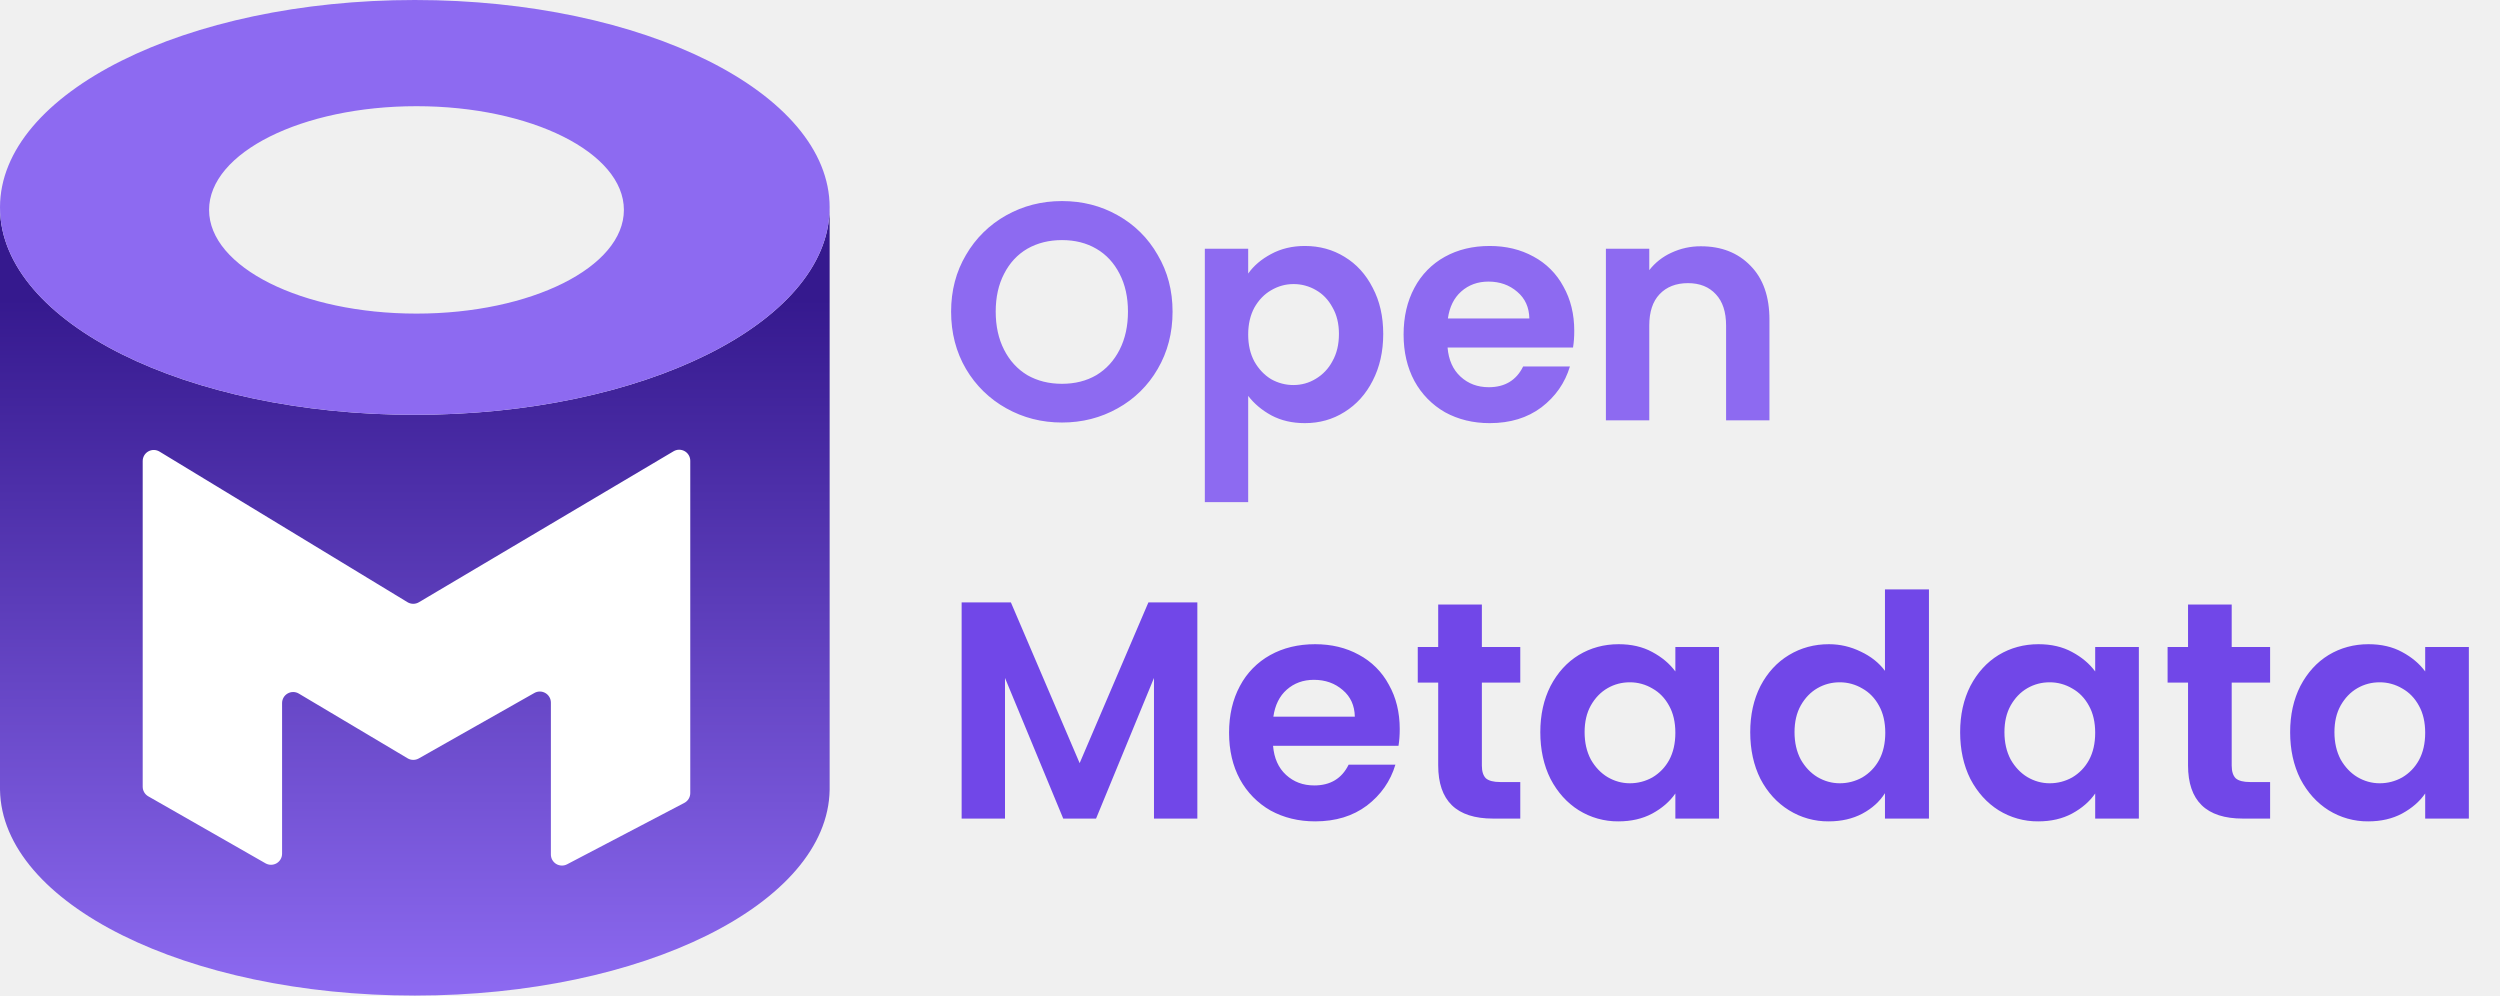
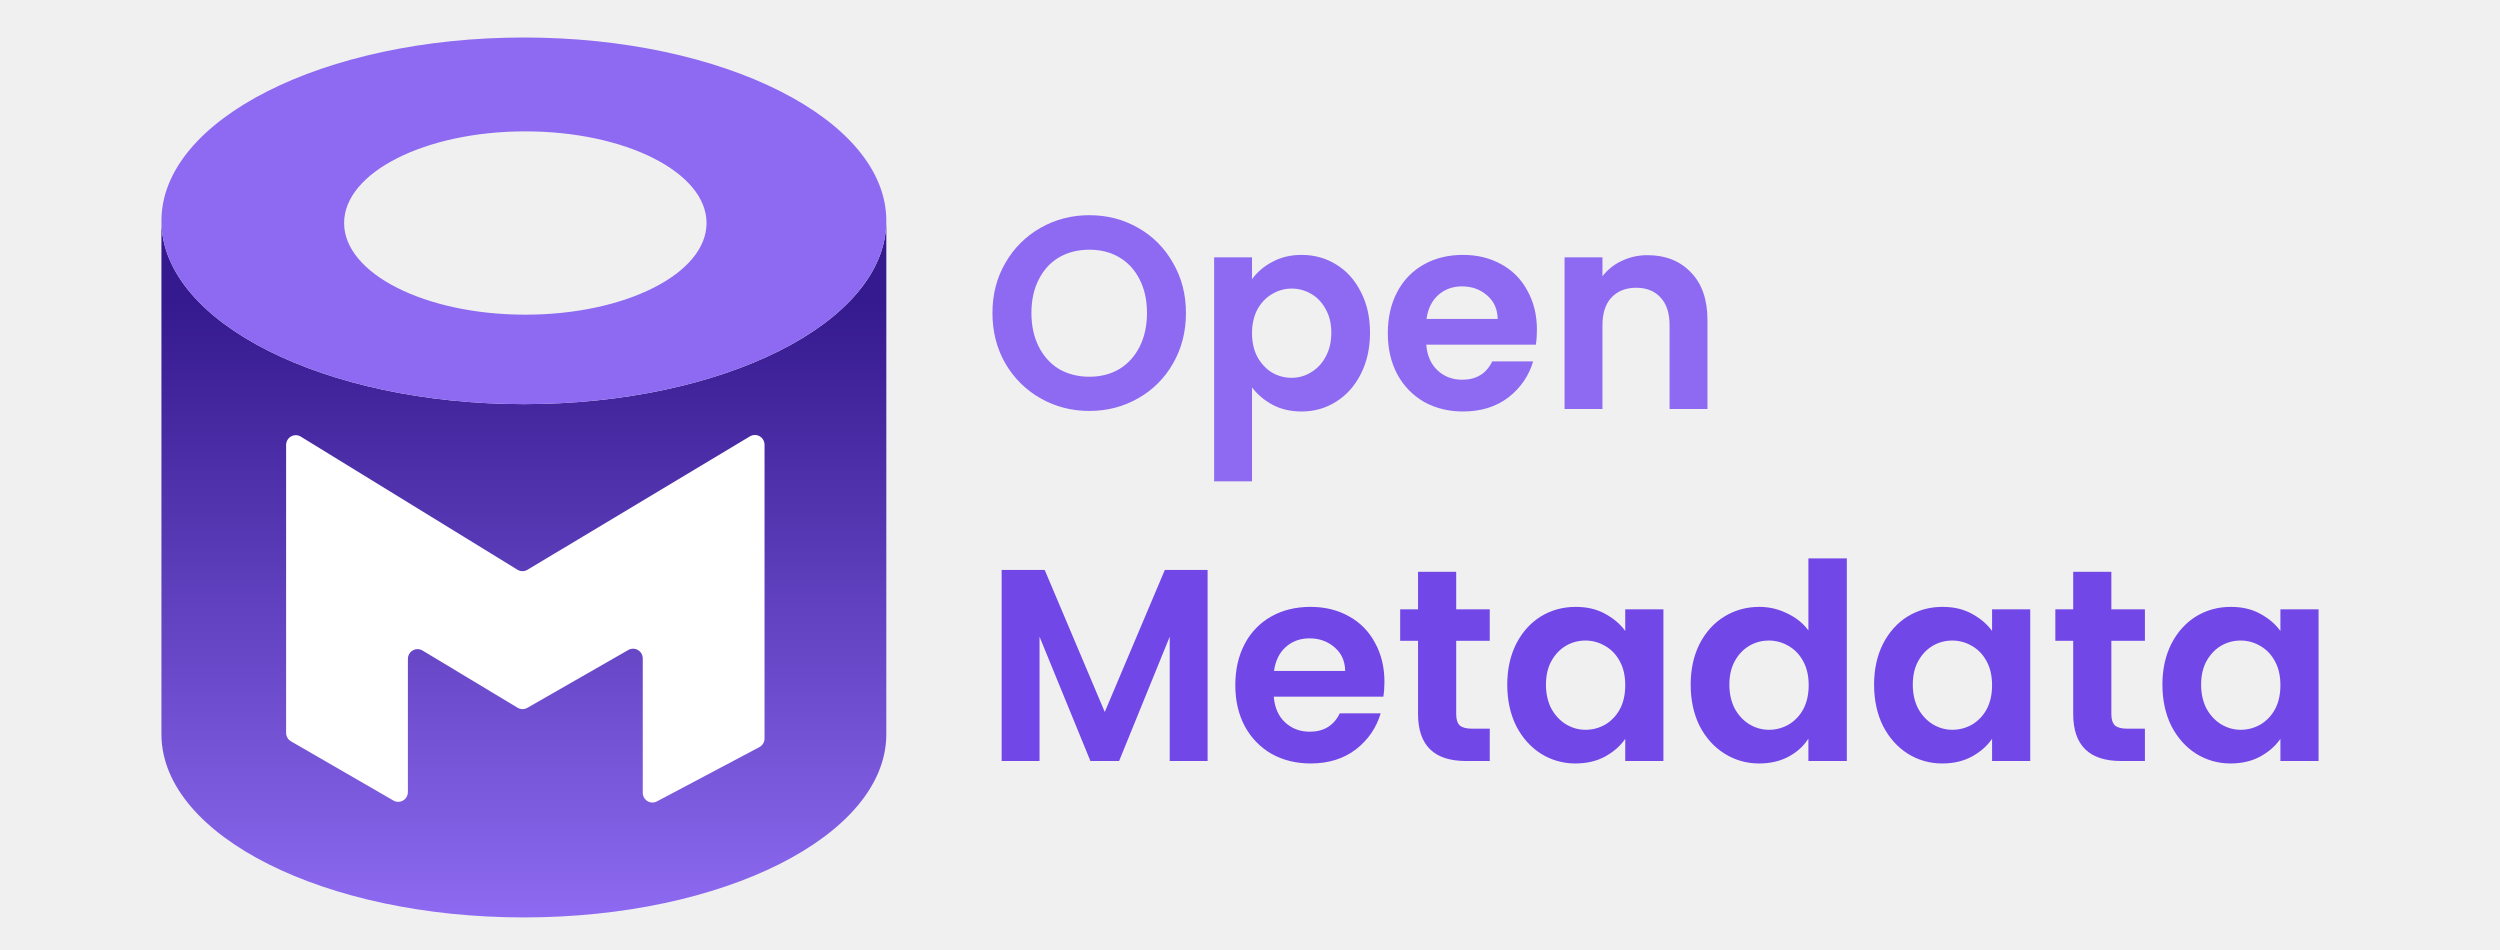
- <svg xmlns="http://www.w3.org/2000/svg" width="226" height="90" fill="none">
-   <path fill="url(#a)" d="M.001 18.9H0v52.5h.001C.162 81.686 16.89 90 37.5 90c20.61 0 37.338-8.314 37.499-18.6H75V18.9h-.001C74.838 29.186 58.11 37.5 37.5 37.5 16.89 37.5.162 29.186.001 18.9Z" />
-   <path fill="#8D6AF1" fill-rule="evenodd" d="M37.5 37.5c20.71 0 37.5-8.395 37.5-18.75S58.21 0 37.5 0 0 8.395 0 18.75 16.79 37.5 37.5 37.5Zm.15-9.15c10.355 0 18.75-4.197 18.75-9.375S48.005 9.6 37.65 9.6 18.9 13.797 18.9 18.975s8.395 9.375 18.75 9.375Z" clip-rule="evenodd" />
-   <path fill="#fff" d="M25.5 63.559v13.618a1 1 0 0 1-1.496.868l-10.6-6.057a1 1 0 0 1-.504-.868V41.677a1 1 0 0 1 1.52-.854l22.417 13.615a1 1 0 0 0 1.03.006L60.89 40.795a1 1 0 0 1 1.51.86v30.04a1 1 0 0 1-.536.886l-10.6 5.552a1 1 0 0 1-1.464-.886V63.515a1 1 0 0 0-1.493-.87l-10.452 5.919a1 1 0 0 1-1.004-.01l-9.84-5.855a1 1 0 0 0-1.511.86Z" />
-   <path fill="#8D6AF1" d="M96.004 38.196c-1.83 0-3.51-.43-5.04-1.288a9.647 9.647 0 0 1-3.64-3.556c-.896-1.53-1.344-3.257-1.344-5.18 0-1.904.448-3.612 1.344-5.124a9.585 9.585 0 0 1 3.64-3.584c1.53-.859 3.21-1.288 5.04-1.288 1.848 0 3.528.43 5.04 1.288a9.38 9.38 0 0 1 3.612 3.584c.896 1.512 1.344 3.22 1.344 5.124 0 1.923-.448 3.65-1.344 5.18a9.438 9.438 0 0 1-3.612 3.556c-1.53.859-3.21 1.288-5.04 1.288Zm0-3.5c1.176 0 2.212-.261 3.108-.784.896-.541 1.596-1.307 2.1-2.296.504-.99.756-2.137.756-3.444s-.252-2.445-.756-3.416c-.504-.99-1.204-1.745-2.1-2.268-.896-.523-1.932-.784-3.108-.784-1.176 0-2.221.261-3.136.784-.896.523-1.596 1.279-2.1 2.268-.504.97-.756 2.11-.756 3.416 0 1.307.252 2.455.756 3.444.504.99 1.204 1.755 2.1 2.296.915.523 1.96.784 3.136.784Zm16.832-9.968c.504-.71 1.195-1.297 2.072-1.764.896-.485 1.914-.728 3.052-.728 1.326 0 2.52.327 3.584.98 1.083.653 1.932 1.587 2.548 2.8.635 1.195.952 2.585.952 4.172 0 1.587-.317 2.996-.952 4.228-.616 1.213-1.465 2.156-2.548 2.828-1.064.672-2.258 1.008-3.584 1.008-1.138 0-2.146-.233-3.024-.7-.858-.467-1.558-1.055-2.1-1.764v9.604h-3.92V22.488h3.92v2.24Zm8.204 5.46c0-.933-.196-1.736-.588-2.408-.373-.69-.877-1.213-1.512-1.568a3.97 3.97 0 0 0-2.016-.532c-.709 0-1.381.187-2.016.56-.616.355-1.12.877-1.512 1.568-.373.69-.56 1.503-.56 2.436s.187 1.745.56 2.436c.392.69.896 1.223 1.512 1.596a4.072 4.072 0 0 0 2.016.532c.728 0 1.4-.187 2.016-.56a4.02 4.02 0 0 0 1.512-1.596c.392-.69.588-1.512.588-2.464Zm21.273-.28c0 .56-.037 1.064-.112 1.512h-11.34c.093 1.12.485 1.997 1.176 2.632s1.54.952 2.548.952c1.456 0 2.492-.625 3.108-1.876h4.228c-.448 1.493-1.307 2.725-2.576 3.696-1.269.952-2.828 1.428-4.676 1.428-1.493 0-2.837-.327-4.032-.98a7.213 7.213 0 0 1-2.772-2.828c-.653-1.213-.98-2.613-.98-4.2 0-1.605.327-3.015.98-4.228a6.836 6.836 0 0 1 2.744-2.8c1.176-.653 2.529-.98 4.06-.98 1.475 0 2.791.317 3.948.952a6.57 6.57 0 0 1 2.716 2.716c.653 1.157.98 2.492.98 4.004Zm-4.06-1.12c-.019-1.008-.383-1.81-1.092-2.408-.709-.616-1.577-.924-2.604-.924-.971 0-1.792.299-2.464.896-.653.579-1.055 1.39-1.204 2.436h7.364Zm15.517-6.524c1.848 0 3.342.588 4.48 1.764 1.139 1.157 1.708 2.781 1.708 4.872V38h-3.92v-8.568c0-1.232-.308-2.175-.924-2.828-.616-.672-1.456-1.008-2.52-1.008-1.082 0-1.941.336-2.576 1.008-.616.653-.924 1.596-.924 2.828V38h-3.92V22.488h3.92v1.932a5.322 5.322 0 0 1 1.988-1.568 6.164 6.164 0 0 1 2.688-.588Z" />
-   <path fill="#7147E8" d="M108.24 54.456V74h-3.92V61.288L99.084 74h-2.968l-5.264-12.712V74h-3.92V54.456h4.452L97.6 68.988l6.216-14.532h4.424Zm18.296 11.452c0 .56-.038 1.064-.112 1.512h-11.34c.093 1.12.485 1.997 1.176 2.632.69.635 1.54.952 2.548.952 1.456 0 2.492-.625 3.108-1.876h4.228c-.448 1.493-1.307 2.725-2.576 3.696-1.27.952-2.828 1.428-4.676 1.428-1.494 0-2.838-.327-4.032-.98a7.213 7.213 0 0 1-2.772-2.828c-.654-1.213-.98-2.613-.98-4.2 0-1.605.326-3.015.98-4.228a6.836 6.836 0 0 1 2.744-2.8c1.176-.653 2.529-.98 4.06-.98 1.474 0 2.79.317 3.948.952a6.57 6.57 0 0 1 2.716 2.716c.653 1.157.98 2.492.98 4.004Zm-4.06-1.12c-.019-1.008-.383-1.81-1.092-2.408-.71-.616-1.578-.924-2.604-.924-.971 0-1.792.299-2.464.896-.654.579-1.055 1.39-1.204 2.436h7.364Zm11.485-3.08v7.504c0 .523.121.905.364 1.148.261.224.691.336 1.288.336h1.82V74h-2.464c-3.304 0-4.956-1.605-4.956-4.816v-7.476h-1.848v-3.22h1.848v-3.836h3.948v3.836h3.472v3.22h-3.472Zm5.283 4.48c0-1.568.308-2.959.924-4.172.635-1.213 1.484-2.147 2.548-2.8 1.083-.653 2.287-.98 3.612-.98 1.158 0 2.166.233 3.024.7.878.467 1.578 1.055 2.1 1.764v-2.212h3.948V74h-3.948v-2.268c-.504.728-1.204 1.335-2.1 1.82-.877.467-1.894.7-3.052.7a6.665 6.665 0 0 1-3.584-1.008c-1.064-.672-1.913-1.615-2.548-2.828-.616-1.232-.924-2.641-.924-4.228Zm12.208.056c0-.952-.186-1.764-.56-2.436-.373-.69-.877-1.213-1.512-1.568a3.962 3.962 0 0 0-2.044-.56c-.728 0-1.4.177-2.016.532-.616.355-1.12.877-1.512 1.568-.373.672-.56 1.475-.56 2.408 0 .933.187 1.755.56 2.464.392.69.896 1.223 1.512 1.596.635.373 1.307.56 2.016.56.728 0 1.41-.177 2.044-.532a4.068 4.068 0 0 0 1.512-1.568c.374-.69.56-1.512.56-2.464Zm6.769-.056c0-1.568.308-2.959.924-4.172.635-1.213 1.493-2.147 2.576-2.8s2.287-.98 3.612-.98c1.008 0 1.969.224 2.884.672.915.43 1.643 1.008 2.184 1.736V53.28h3.976V74h-3.976v-2.296c-.485.765-1.167 1.381-2.044 1.848-.877.467-1.895.7-3.052.7a6.662 6.662 0 0 1-3.584-1.008c-1.083-.672-1.941-1.615-2.576-2.828-.616-1.232-.924-2.641-.924-4.228Zm12.208.056c0-.952-.187-1.764-.56-2.436-.373-.69-.877-1.213-1.512-1.568a3.965 3.965 0 0 0-2.044-.56c-.728 0-1.4.177-2.016.532-.616.355-1.12.877-1.512 1.568-.373.672-.56 1.475-.56 2.408 0 .933.187 1.755.56 2.464.392.69.896 1.223 1.512 1.596.635.373 1.307.56 2.016.56.728 0 1.409-.177 2.044-.532a4.068 4.068 0 0 0 1.512-1.568c.373-.69.56-1.512.56-2.464Zm6.768-.056c0-1.568.308-2.959.924-4.172.635-1.213 1.484-2.147 2.548-2.8 1.083-.653 2.287-.98 3.612-.98 1.158 0 2.166.233 3.024.7.878.467 1.578 1.055 2.1 1.764v-2.212h3.948V74h-3.948v-2.268c-.504.728-1.204 1.335-2.1 1.82-.877.467-1.894.7-3.052.7a6.665 6.665 0 0 1-3.584-1.008c-1.064-.672-1.913-1.615-2.548-2.828-.616-1.232-.924-2.641-.924-4.228Zm12.208.056c0-.952-.186-1.764-.56-2.436-.373-.69-.877-1.213-1.512-1.568a3.962 3.962 0 0 0-2.044-.56c-.728 0-1.4.177-2.016.532-.616.355-1.12.877-1.512 1.568-.373.672-.56 1.475-.56 2.408 0 .933.187 1.755.56 2.464.392.69.896 1.223 1.512 1.596.635.373 1.307.56 2.016.56.728 0 1.41-.177 2.044-.532a4.068 4.068 0 0 0 1.512-1.568c.374-.69.56-1.512.56-2.464Zm12.341-4.536v7.504c0 .523.121.905.364 1.148.261.224.691.336 1.288.336h1.82V74h-2.464c-3.304 0-4.956-1.605-4.956-4.816v-7.476h-1.848v-3.22h1.848v-3.836h3.948v3.836h3.472v3.22h-3.472Zm5.283 4.48c0-1.568.308-2.959.924-4.172.635-1.213 1.484-2.147 2.548-2.8 1.083-.653 2.287-.98 3.612-.98 1.158 0 2.166.233 3.024.7.878.467 1.578 1.055 2.1 1.764v-2.212h3.948V74h-3.948v-2.268c-.504.728-1.204 1.335-2.1 1.82-.877.467-1.894.7-3.052.7a6.665 6.665 0 0 1-3.584-1.008c-1.064-.672-1.913-1.615-2.548-2.828-.616-1.232-.924-2.641-.924-4.228Zm12.208.056c0-.952-.186-1.764-.56-2.436-.373-.69-.877-1.213-1.512-1.568a3.962 3.962 0 0 0-2.044-.56c-.728 0-1.4.177-2.016.532-.616.355-1.12.877-1.512 1.568-.373.672-.56 1.475-.56 2.408 0 .933.187 1.755.56 2.464.392.69.896 1.223 1.512 1.596.635.373 1.307.56 2.016.56.728 0 1.41-.177 2.044-.532a4.068 4.068 0 0 0 1.512-1.568c.374-.69.56-1.512.56-2.464Z" />
+ <svg xmlns="http://www.w3.org/2000/svg" viewBox="0 0 200 76" fill="none">
+   <path d="M12.915 17.783H12.915V58.846H12.915C13.04 66.891 25.974 73.394 41.91 73.394C57.846 73.394 70.781 66.891 70.905 58.846L70.906 17.783C70.781 25.828 57.846 32.331 41.91 32.331C25.974 32.331 13.04 25.828 12.915 17.783Z" fill="url(#paint0_linear_6038_39486)" />
+   <path fill-rule="evenodd" clip-rule="evenodd" d="M41.91 32.331C57.924 32.331 70.906 25.765 70.906 17.665C70.906 9.566 57.924 3 41.91 3C25.897 3 12.915 9.566 12.915 17.665C12.915 25.765 25.897 32.331 41.91 32.331ZM42.026 25.174C50.033 25.174 56.524 21.891 56.524 17.841C56.524 13.791 50.033 10.509 42.026 10.509C34.02 10.509 27.528 13.791 27.528 17.841C27.528 21.891 34.02 25.174 42.026 25.174Z" fill="#8D6AF1" />
+   <path d="M32.632 52.713V63.364C32.631 63.501 32.596 63.636 32.528 63.755C32.461 63.873 32.363 63.972 32.246 64.041C32.129 64.109 31.996 64.146 31.861 64.146C31.726 64.147 31.592 64.111 31.475 64.043L23.279 59.306C23.16 59.237 23.062 59.139 22.994 59.019C22.925 58.9 22.889 58.765 22.889 58.627V35.598C22.889 35.459 22.925 35.323 22.995 35.203C23.064 35.083 23.164 34.984 23.283 34.916C23.403 34.848 23.538 34.813 23.676 34.816C23.813 34.818 23.947 34.858 24.064 34.93L41.398 45.579C41.517 45.653 41.655 45.692 41.795 45.693C41.935 45.694 42.073 45.656 42.194 45.584L59.996 34.908C60.113 34.837 60.247 34.8 60.383 34.799C60.52 34.797 60.654 34.833 60.773 34.901C60.891 34.969 60.99 35.068 61.059 35.188C61.127 35.307 61.163 35.443 61.163 35.581V59.077C61.163 59.219 61.125 59.359 61.052 59.481C60.979 59.604 60.874 59.703 60.749 59.77L52.553 64.112C52.435 64.174 52.303 64.205 52.17 64.201C52.037 64.197 51.907 64.158 51.794 64.088C51.68 64.019 51.586 63.92 51.52 63.803C51.455 63.686 51.421 63.554 51.421 63.419V52.678C51.421 52.542 51.385 52.407 51.318 52.289C51.251 52.17 51.154 52.072 51.037 52.003C50.92 51.934 50.787 51.897 50.652 51.896C50.517 51.896 50.384 51.931 50.266 51.998L42.185 56.628C42.066 56.696 41.932 56.731 41.795 56.729C41.659 56.728 41.526 56.69 41.408 56.62L33.8 52.04C33.682 51.97 33.549 51.932 33.412 51.931C33.275 51.929 33.141 51.965 33.022 52.033C32.904 52.101 32.805 52.2 32.736 52.32C32.667 52.439 32.631 52.575 32.632 52.713Z" fill="white" />
+   <path d="M87.147 32.875C85.732 32.875 84.433 32.539 83.25 31.868C82.082 31.212 81.11 30.252 80.435 29.086C79.742 27.89 79.396 26.539 79.396 25.035C79.396 23.546 79.742 22.21 80.435 21.027C81.105 19.852 82.078 18.884 83.25 18.224C84.433 17.552 85.732 17.216 87.147 17.216C88.576 17.216 89.875 17.553 91.044 18.224C92.212 18.88 93.179 19.85 93.837 21.027C94.529 22.21 94.876 23.546 94.876 25.035C94.876 26.539 94.529 27.89 93.837 29.086C93.174 30.254 92.208 31.216 91.044 31.868C89.861 32.54 88.562 32.875 87.147 32.875ZM87.147 30.138C88.056 30.138 88.857 29.933 89.55 29.524C90.243 29.101 90.784 28.502 91.174 27.729C91.563 26.954 91.758 26.057 91.758 25.035C91.758 24.013 91.563 23.122 91.174 22.363C90.784 21.589 90.243 20.998 89.55 20.589C88.857 20.18 88.056 19.976 87.147 19.976C86.237 19.976 85.429 20.18 84.722 20.589C84.029 20.998 83.488 21.59 83.098 22.363C82.709 23.122 82.514 24.013 82.514 25.035C82.514 26.057 82.709 26.955 83.098 27.729C83.488 28.503 84.029 29.101 84.722 29.524C85.429 29.933 86.237 30.138 87.147 30.138ZM100.162 22.341C100.551 21.786 101.086 21.327 101.764 20.961C102.456 20.582 103.244 20.392 104.124 20.392C105.149 20.392 106.072 20.648 106.895 21.159C107.732 21.669 108.389 22.4 108.865 23.349C109.356 24.283 109.601 25.37 109.601 26.612C109.601 27.853 109.356 28.955 108.865 29.919C108.389 30.867 107.732 31.605 106.895 32.131C106.072 32.656 105.149 32.919 104.124 32.919C103.244 32.919 102.464 32.737 101.785 32.371C101.122 32.006 100.581 31.546 100.162 30.992V38.504H97.13V20.589H100.162V22.341ZM106.505 26.612C106.505 25.882 106.353 25.254 106.05 24.728C105.762 24.189 105.372 23.779 104.881 23.502C104.408 23.225 103.869 23.081 103.322 23.086C102.774 23.086 102.255 23.232 101.764 23.524C101.287 23.801 100.898 24.21 100.595 24.75C100.306 25.29 100.162 25.926 100.162 26.655C100.162 27.385 100.306 28.02 100.595 28.561C100.898 29.101 101.287 29.517 101.764 29.809C102.239 30.082 102.776 30.226 103.322 30.225C103.885 30.225 104.405 30.079 104.881 29.787C105.378 29.489 105.783 29.057 106.05 28.539C106.353 27.999 106.505 27.356 106.505 26.612ZM122.954 26.393C122.954 26.831 122.925 27.225 122.867 27.575H114.099C114.171 28.451 114.474 29.137 115.008 29.634C115.542 30.131 116.199 30.378 116.978 30.378C118.104 30.378 118.905 29.89 119.381 28.911H122.651C122.304 30.079 121.64 31.043 120.659 31.802C119.678 32.547 118.472 32.919 117.043 32.919C115.889 32.919 114.85 32.663 113.926 32.153C113.021 31.632 112.279 30.866 111.782 29.941C111.277 28.992 111.025 27.897 111.025 26.655C111.025 25.4 111.277 24.297 111.782 23.349C112.263 22.425 113.001 21.663 113.904 21.159C114.813 20.648 115.859 20.392 117.043 20.392C118.184 20.392 119.201 20.64 120.096 21.137C120.99 21.617 121.721 22.357 122.196 23.261C122.701 24.166 122.954 25.21 122.954 26.393ZM119.814 25.517C119.8 24.728 119.518 24.101 118.97 23.633C118.422 23.151 117.751 22.91 116.957 22.91C116.206 22.91 115.571 23.144 115.051 23.611C114.547 24.064 114.236 24.698 114.12 25.517H119.814ZM131.813 20.414C133.241 20.414 134.397 20.874 135.277 21.794C136.157 22.699 136.597 23.969 136.597 25.604V32.722H133.566V26.02C133.566 25.057 133.328 24.319 132.852 23.808C132.375 23.283 131.726 23.02 130.903 23.02C130.067 23.02 129.402 23.283 128.911 23.808C128.435 24.319 128.197 25.057 128.197 26.02V32.722H125.166V20.589H128.197V22.1C128.604 21.572 129.132 21.152 129.734 20.874C130.384 20.564 131.094 20.407 131.813 20.414Z" fill="#8D6AF1" />
+   <path d="M96.608 45.593V60.88H93.577V50.937L89.528 60.88H87.233L83.163 50.937V60.88H80.132V45.593H83.575L88.381 56.959L93.187 45.593H96.608ZM110.755 54.55C110.755 54.988 110.725 55.383 110.668 55.733H101.9C101.972 56.609 102.275 57.295 102.809 57.791C103.343 58.288 104 58.536 104.779 58.536C105.905 58.536 106.706 58.047 107.182 57.069H110.452C110.105 58.237 109.441 59.2 108.46 59.96C107.478 60.704 106.273 61.077 104.844 61.077C103.689 61.077 102.65 60.821 101.727 60.31C100.822 59.789 100.08 59.023 99.583 58.098C99.078 57.149 98.825 56.054 98.825 54.813C98.825 53.558 99.078 52.455 99.583 51.506C100.064 50.582 100.801 49.821 101.705 49.316C102.614 48.805 103.66 48.55 104.844 48.55C105.984 48.55 107.001 48.797 107.897 49.294C108.79 49.775 109.522 50.515 109.997 51.419C110.502 52.324 110.755 53.368 110.755 54.55ZM107.615 53.674C107.601 52.886 107.319 52.259 106.771 51.791C106.222 51.309 105.551 51.068 104.758 51.068C104.007 51.068 103.372 51.302 102.852 51.769C102.347 52.222 102.037 52.856 101.921 53.674H107.615ZM116.496 51.265V57.135C116.496 57.544 116.589 57.842 116.777 58.032C116.979 58.208 117.312 58.295 117.773 58.295H119.18V60.88H117.275C114.72 60.88 113.443 59.624 113.443 57.113V51.265H112.014V48.747H113.443V45.746H116.496V48.747H119.18V51.265H116.496ZM120.581 54.769C120.581 53.543 120.819 52.455 121.295 51.506C121.786 50.557 122.443 49.827 123.265 49.316C124.103 48.805 125.034 48.55 126.058 48.55C126.954 48.55 127.733 48.732 128.396 49.097C129.075 49.462 129.617 49.922 130.02 50.477V48.747H133.073V60.88H130.02V59.105C129.63 59.675 129.089 60.15 128.396 60.529C127.718 60.894 126.932 61.077 126.037 61.077C125.058 61.085 124.096 60.812 123.265 60.288C122.443 59.763 121.786 59.025 121.295 58.076C120.819 57.113 120.581 56.011 120.581 54.769ZM130.02 54.813C130.02 54.069 129.876 53.433 129.587 52.908C129.299 52.368 128.909 51.959 128.418 51.681C127.94 51.393 127.394 51.241 126.838 51.243C126.275 51.243 125.755 51.382 125.279 51.659C124.802 51.937 124.413 52.345 124.11 52.886C123.821 53.411 123.677 54.039 123.677 54.769C123.677 55.499 123.821 56.142 124.11 56.697C124.413 57.236 124.802 57.653 125.279 57.945C125.77 58.237 126.289 58.383 126.838 58.383C127.401 58.383 127.928 58.244 128.418 57.967C128.911 57.673 129.315 57.249 129.587 56.74C129.876 56.201 130.02 55.558 130.02 54.813ZM135.254 54.769C135.254 53.543 135.492 52.455 135.969 51.506C136.46 50.557 137.123 49.827 137.96 49.316C138.798 48.805 139.729 48.55 140.753 48.55C141.533 48.55 142.276 48.725 142.983 49.075C143.691 49.411 144.254 49.864 144.672 50.433V44.673H147.746V60.88H144.672V59.084C144.297 59.682 143.77 60.164 143.091 60.529C142.413 60.894 141.626 61.077 140.732 61.077C139.753 61.086 138.791 60.812 137.96 60.288C137.123 59.763 136.46 59.025 135.969 58.076C135.492 57.113 135.254 56.011 135.254 54.769ZM144.694 54.813C144.694 54.069 144.549 53.433 144.261 52.908C143.972 52.368 143.582 51.959 143.091 51.681C142.614 51.393 142.067 51.242 141.511 51.243C140.948 51.243 140.428 51.382 139.952 51.659C139.476 51.937 139.086 52.345 138.783 52.886C138.495 53.411 138.35 54.039 138.35 54.769C138.35 55.499 138.495 56.142 138.783 56.697C139.086 57.236 139.476 57.653 139.952 57.945C140.443 58.237 140.963 58.383 141.511 58.383C142.074 58.383 142.6 58.244 143.091 57.967C143.584 57.673 143.988 57.249 144.261 56.74C144.549 56.201 144.694 55.558 144.694 54.813ZM149.927 54.769C149.927 53.543 150.165 52.455 150.641 51.506C151.132 50.557 151.789 49.827 152.611 49.316C153.449 48.805 154.38 48.55 155.404 48.55C156.3 48.55 157.079 48.732 157.742 49.097C158.421 49.462 158.963 49.922 159.366 50.477V48.747H162.419V60.88H159.366V59.105C158.976 59.675 158.435 60.15 157.742 60.529C157.064 60.894 156.278 61.077 155.383 61.077C154.404 61.085 153.442 60.812 152.611 60.288C151.789 59.763 151.132 59.025 150.641 58.076C150.165 57.113 149.927 56.011 149.927 54.769ZM159.366 54.813C159.366 54.069 159.222 53.433 158.933 52.908C158.645 52.368 158.255 51.959 157.764 51.681C157.286 51.393 156.74 51.241 156.184 51.243C155.621 51.243 155.101 51.382 154.625 51.659C154.148 51.937 153.759 52.345 153.456 52.886C153.167 53.411 153.023 54.039 153.023 54.769C153.023 55.499 153.167 56.142 153.456 56.697C153.759 57.236 154.148 57.653 154.625 57.945C155.116 58.237 155.635 58.383 156.184 58.383C156.746 58.383 157.274 58.244 157.764 57.967C158.257 57.673 158.661 57.249 158.933 56.74C159.222 56.201 159.366 55.558 159.366 54.813ZM168.908 51.265V57.135C168.908 57.544 169.002 57.842 169.19 58.032C169.392 58.208 169.724 58.295 170.186 58.295H171.593V60.88H169.688C167.133 60.88 165.856 59.624 165.856 57.113V51.265H164.427V48.747H165.856V45.746H168.908V48.747H171.593V51.265H168.908ZM172.993 54.769C172.993 53.543 173.232 52.455 173.708 51.506C174.199 50.557 174.855 49.827 175.678 49.316C176.515 48.805 177.446 48.55 178.471 48.55C179.366 48.55 180.146 48.732 180.809 49.097C181.488 49.462 182.029 49.922 182.433 50.477V48.747H185.485V60.88H182.433V59.105C182.043 59.675 181.502 60.15 180.809 60.529C180.131 60.894 179.345 61.077 178.449 61.077C177.47 61.085 176.509 60.812 175.678 60.288C174.855 59.763 174.199 59.025 173.708 58.076C173.232 57.113 172.993 56.011 172.993 54.769ZM182.433 54.813C182.433 54.069 182.289 53.433 182 52.908C181.711 52.368 181.322 51.959 180.831 51.681C180.353 51.393 179.807 51.241 179.25 51.243C178.687 51.243 178.168 51.382 177.691 51.659C177.215 51.937 176.825 52.345 176.522 52.886C176.234 53.411 176.089 54.039 176.089 54.769C176.089 55.499 176.234 56.142 176.522 56.697C176.825 57.236 177.215 57.653 177.691 57.945C178.182 58.237 178.702 58.383 179.25 58.383C179.813 58.383 180.34 58.244 180.831 57.967C181.323 57.673 181.728 57.249 182 56.74C182.289 56.201 182.433 55.558 182.433 54.813Z" fill="#7147E8" />
  <defs>
-     <linearGradient id="a" x1="37.5" x2="37.5" y1="27" y2="90" gradientUnits="userSpaceOnUse">
+     <linearGradient id="paint0_linear_6038_39486" x1="41.91" y1="24.118" x2="41.91" y2="73.394" gradientUnits="userSpaceOnUse">
      <stop stop-color="#35198E" />
      <stop offset="1" stop-color="#8D6AF1" />
    </linearGradient>
  </defs>
</svg>
